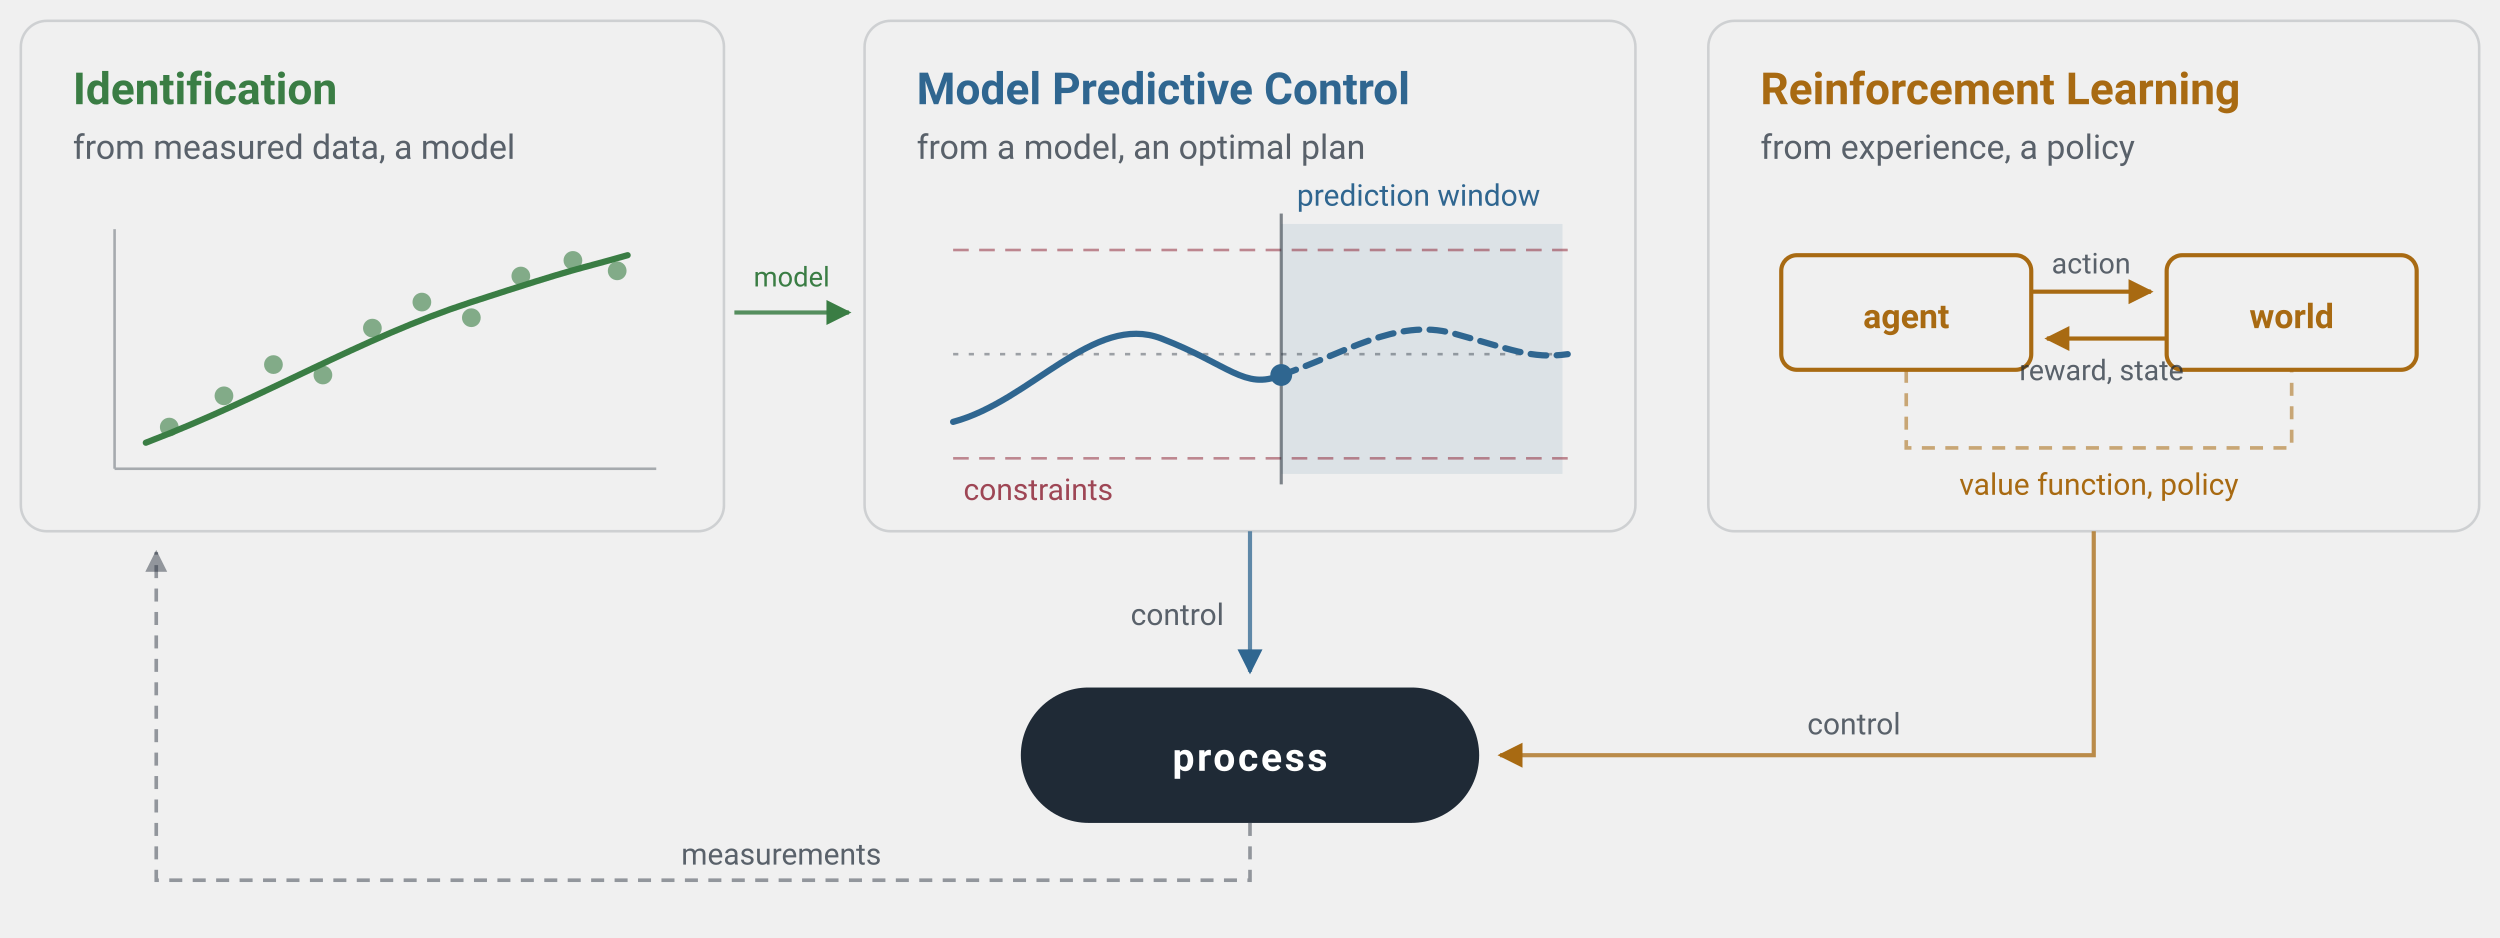
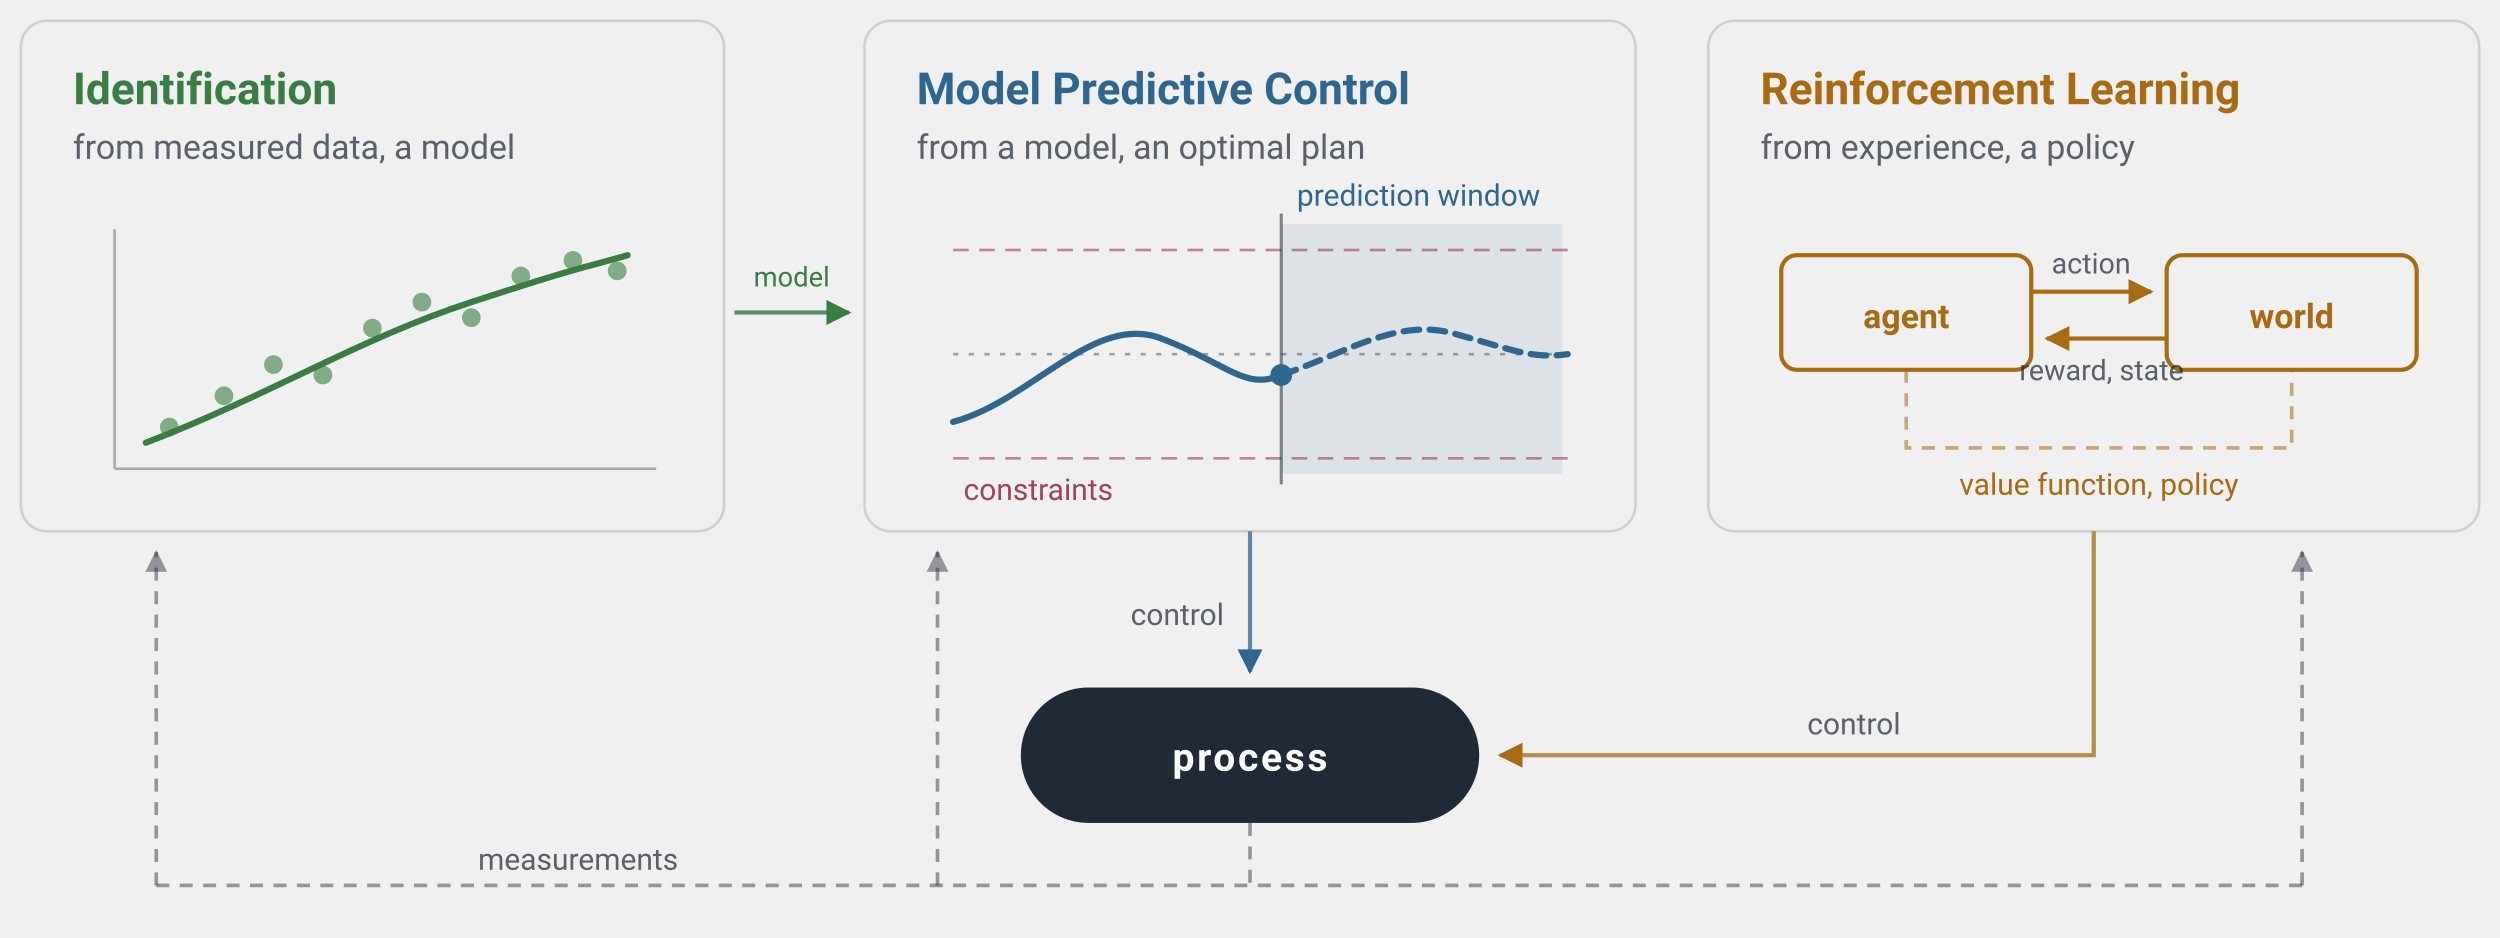
<svg xmlns="http://www.w3.org/2000/svg" viewBox="0 0 960 360" width="960" height="360" font-family="'Source Sans 3','Segoe UI',Roboto,Helvetica,Arial,sans-serif">
  <defs>
    <marker id="aInk" viewBox="0 0 10 10" refX="9" refY="5" markerWidth="6" markerHeight="6" orient="auto-start-reverse">
      <path d="M 0 0 L 10 5 L 0 10 z" fill="#1f2a36" fill-opacity=".45" />
    </marker>
    <marker id="aId" viewBox="0 0 10 10" refX="9" refY="5" markerWidth="6" markerHeight="6" orient="auto-start-reverse">
      <path d="M 0 0 L 10 5 L 0 10 z" fill="#3a7d44" />
    </marker>
    <marker id="aMpc" viewBox="0 0 10 10" refX="9" refY="5" markerWidth="6" markerHeight="6" orient="auto-start-reverse">
      <path d="M 0 0 L 10 5 L 0 10 z" fill="#2f6690" />
    </marker>
    <marker id="aRl" viewBox="0 0 10 10" refX="9" refY="5" markerWidth="6" markerHeight="6" orient="auto-start-reverse">
      <path d="M 0 0 L 10 5 L 0 10 z" fill="#a86a12" />
    </marker>
  </defs>
  <rect x="8" y="8" width="270" height="196" rx="10" fill="none" stroke="#1f2a36" stroke-opacity=".16" />
  <text x="28" y="40" font-size="17" font-weight="700" fill="#3a7d44">Identification</text>
  <text x="28" y="61" font-size="13" fill="#1f2a36" fill-opacity=".72">from measured data, a model</text>
  <path d="M 44 180 L 44 88 M 44 180 L 252 180" fill="none" stroke="#1f2a36" stroke-opacity=".35" />
  <g fill="#3a7d44" fill-opacity=".6">
    <circle cx="65" cy="164" r="3.6" />
    <circle cx="86" cy="152" r="3.6" />
    <circle cx="105" cy="140" r="3.6" />
    <circle cx="124" cy="144" r="3.6" />
    <circle cx="143" cy="126" r="3.6" />
    <circle cx="162" cy="116" r="3.6" />
    <circle cx="181" cy="122" r="3.6" />
    <circle cx="200" cy="106" r="3.6" />
    <circle cx="220" cy="100" r="3.6" />
    <circle cx="237" cy="104" r="3.6" />
  </g>
  <path d="M 56 170 C 103 152, 138 130, 181 116 S 220 104, 241 98" fill="none" stroke="#3a7d44" stroke-width="2.4" stroke-linecap="round" />
  <rect x="332" y="8" width="296" height="196" rx="10" fill="none" stroke="#1f2a36" stroke-opacity=".16" />
  <text x="352" y="40" font-size="17" font-weight="700" fill="#2f6690">Model Predictive Control</text>
  <text x="352" y="61" font-size="13" fill="#1f2a36" fill-opacity=".72">from a model, an optimal plan</text>
  <rect x="492" y="86" width="108" height="96" fill="#2f6690" fill-opacity=".1" />
  <path d="M 366 96 L 604 96 M 366 176 L 604 176" fill="none" stroke="#8a1c2f" stroke-opacity=".5" stroke-dasharray="6 4" />
  <path d="M 366 136 L 604 136" fill="none" stroke="#1f2a36" stroke-opacity=".4" stroke-dasharray="2 4" />
  <path d="M 366 162 C 396 154, 420 120, 446 130 S 478 150, 492 144" fill="none" stroke="#2f6690" stroke-width="2.4" stroke-linecap="round" />
  <path d="M 492 144 C 516 136, 536 122, 558 128 S 588 138, 602 136" fill="none" stroke="#2f6690" stroke-width="2.4" stroke-linecap="round" stroke-dasharray="6 4" />
  <path d="M 492 82 L 492 186" stroke="#1f2a36" stroke-opacity=".55" stroke-width="1.2" />
  <circle cx="492" cy="144" r="4.2" fill="#2f6690" />
  <text x="498" y="79" font-size="11.5" fill="#2f6690">prediction window</text>
  <text x="370" y="192" font-size="11.5" fill="#8a1c2f" fill-opacity=".8">constraints</text>
  <rect x="656" y="8" width="296" height="196" rx="10" fill="none" stroke="#1f2a36" stroke-opacity=".16" />
  <text x="676" y="40" font-size="17" font-weight="700" fill="#a86a12">Reinforcement Learning</text>
  <text x="676" y="61" font-size="13" fill="#1f2a36" fill-opacity=".72">from experience, a policy</text>
  <rect x="684" y="98" width="96" height="44" rx="6" fill="none" stroke="#a86a12" stroke-width="1.6" />
  <text x="732" y="126" font-size="13" font-weight="600" text-anchor="middle" fill="#a86a12">agent</text>
  <rect x="832" y="98" width="96" height="44" rx="6" fill="none" stroke="#a86a12" stroke-width="1.6" />
  <text x="880" y="126" font-size="13" font-weight="600" text-anchor="middle" fill="#a86a12">world</text>
  <path d="M 780 112 L 826 112" fill="none" stroke="#a86a12" stroke-width="1.6" marker-end="url(#aRl)" />
  <path d="M 832 130 L 786 130" fill="none" stroke="#a86a12" stroke-width="1.6" marker-end="url(#aRl)" />
  <text x="803" y="105" font-size="11" text-anchor="middle" fill="#1f2a36" fill-opacity=".72">action</text>
  <text x="807" y="146" font-size="11" text-anchor="middle" fill="#1f2a36" fill-opacity=".72">reward, state</text>
  <path d="M 732 142 L 732 172 L 880 172 L 880 142" fill="none" stroke="#a86a12" stroke-opacity=".55" stroke-width="1.4" stroke-dasharray="5 4" />
  <text x="806" y="190" font-size="11.5" text-anchor="middle" fill="#a86a12">value function, policy</text>
  <path d="M 282 120 L 326 120" fill="none" stroke="#3a7d44" stroke-opacity=".85" stroke-width="1.6" marker-end="url(#aId)" />
  <text x="304" y="110" font-size="10.5" text-anchor="middle" fill="#3a7d44">model</text>
  <path d="M 480 204 L 480 258" fill="none" stroke="#2f6690" stroke-opacity=".75" stroke-width="1.6" marker-end="url(#aMpc)" />
  <text x="470" y="240" font-size="11.5" text-anchor="end" fill="#1f2a36" fill-opacity=".72">control</text>
  <path d="M 804 204 L 804 290 L 576 290" fill="none" stroke="#a86a12" stroke-opacity=".75" stroke-width="1.6" marker-end="url(#aRl)" />
  <text x="694" y="282" font-size="11.5" fill="#1f2a36" fill-opacity=".72">control</text>
  <rect x="392" y="264" width="176" height="52" rx="26" fill="#1f2a36" />
  <text x="480" y="296" font-size="15" font-weight="700" letter-spacing="1" text-anchor="middle" fill="#ffffff">process</text>
-   <path d="M 480 316 L 480 338 L 60 338 L 60 212" fill="none" stroke="#1f2a36" stroke-opacity=".45" stroke-width="1.4" stroke-dasharray="5 4" marker-end="url(#aInk)" />
-   <text x="300" y="332" font-size="11.5" text-anchor="middle" fill="#1f2a36" fill-opacity=".72">measurements</text>
+   <g fill="none" stroke="#1f2a36" stroke-opacity=".45" stroke-width="1.4" stroke-dasharray="5 4">
+     <path d="M 480 316 L 480 340" />
+     <path d="M 884 340 L 60 340" />
+     <path d="M 60 340 L 60 212" marker-end="url(#aInk)" />
+     <path d="M 360 340 L 360 212" marker-end="url(#aInk)" />
+     <path d="M 884 340 L 884 212" marker-end="url(#aInk)" />
+   </g>
+   <text x="222" y="334" font-size="11.5" text-anchor="middle" fill="#1f2a36" fill-opacity=".72">measurements</text>
</svg>
